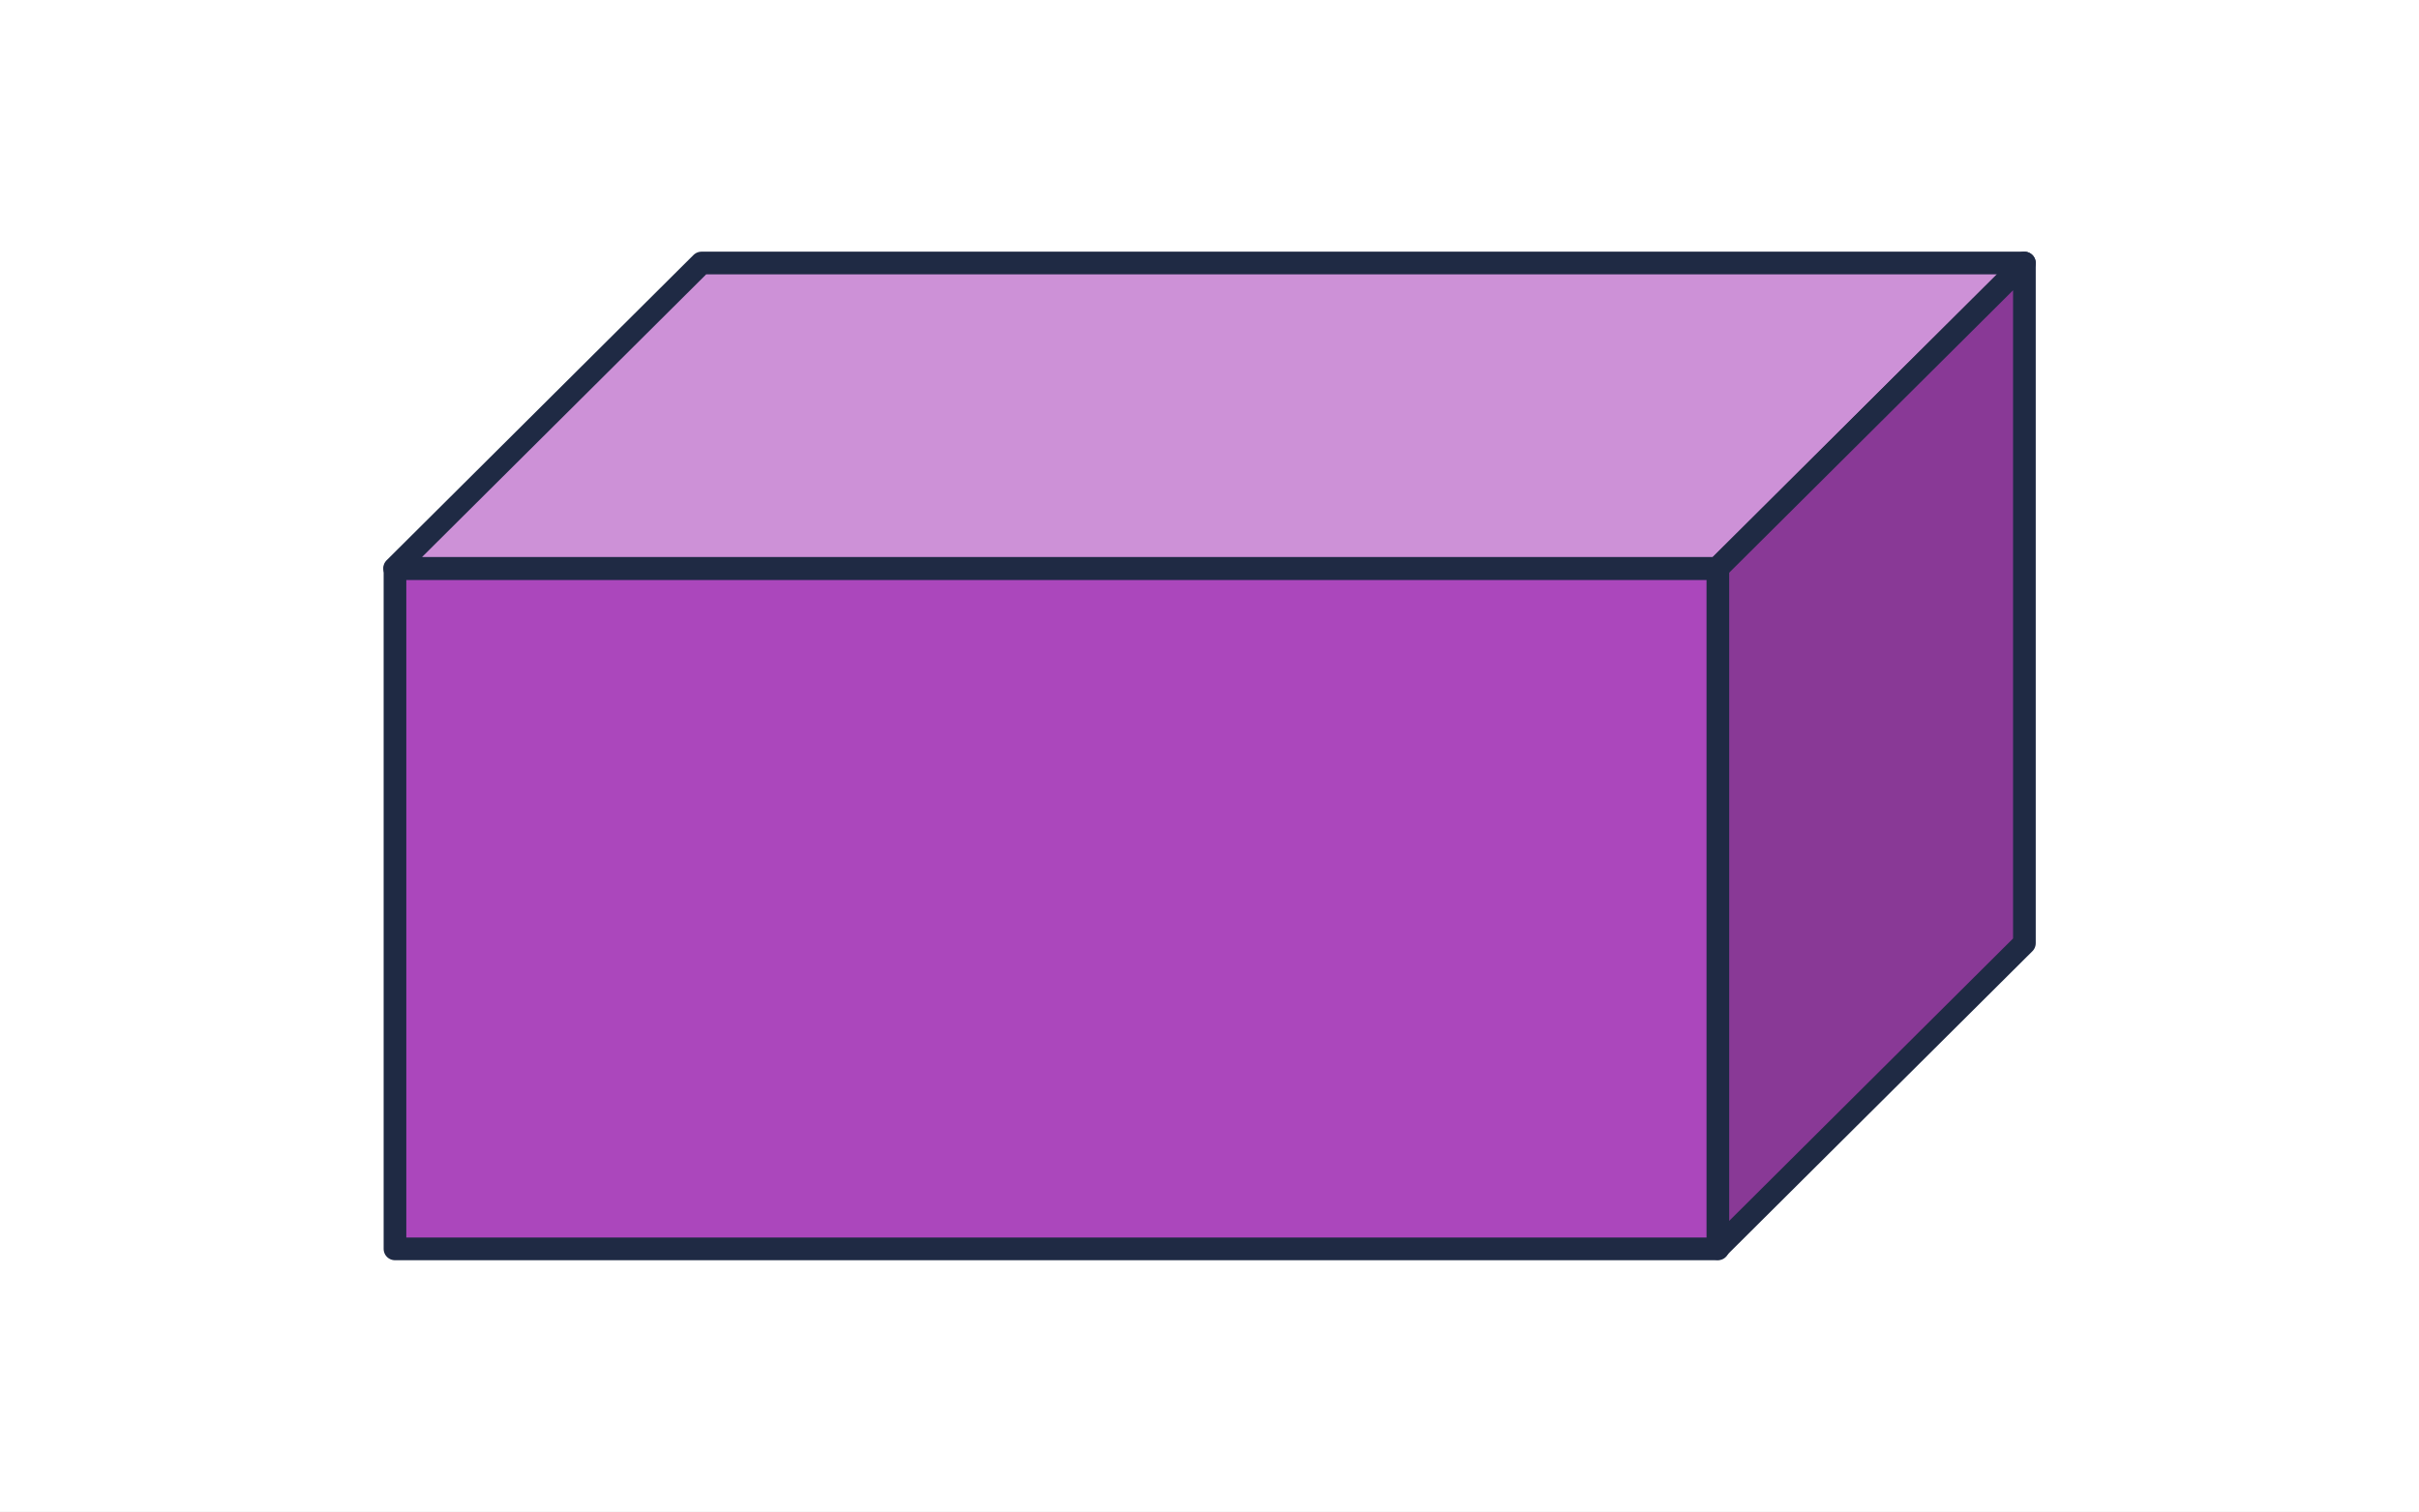
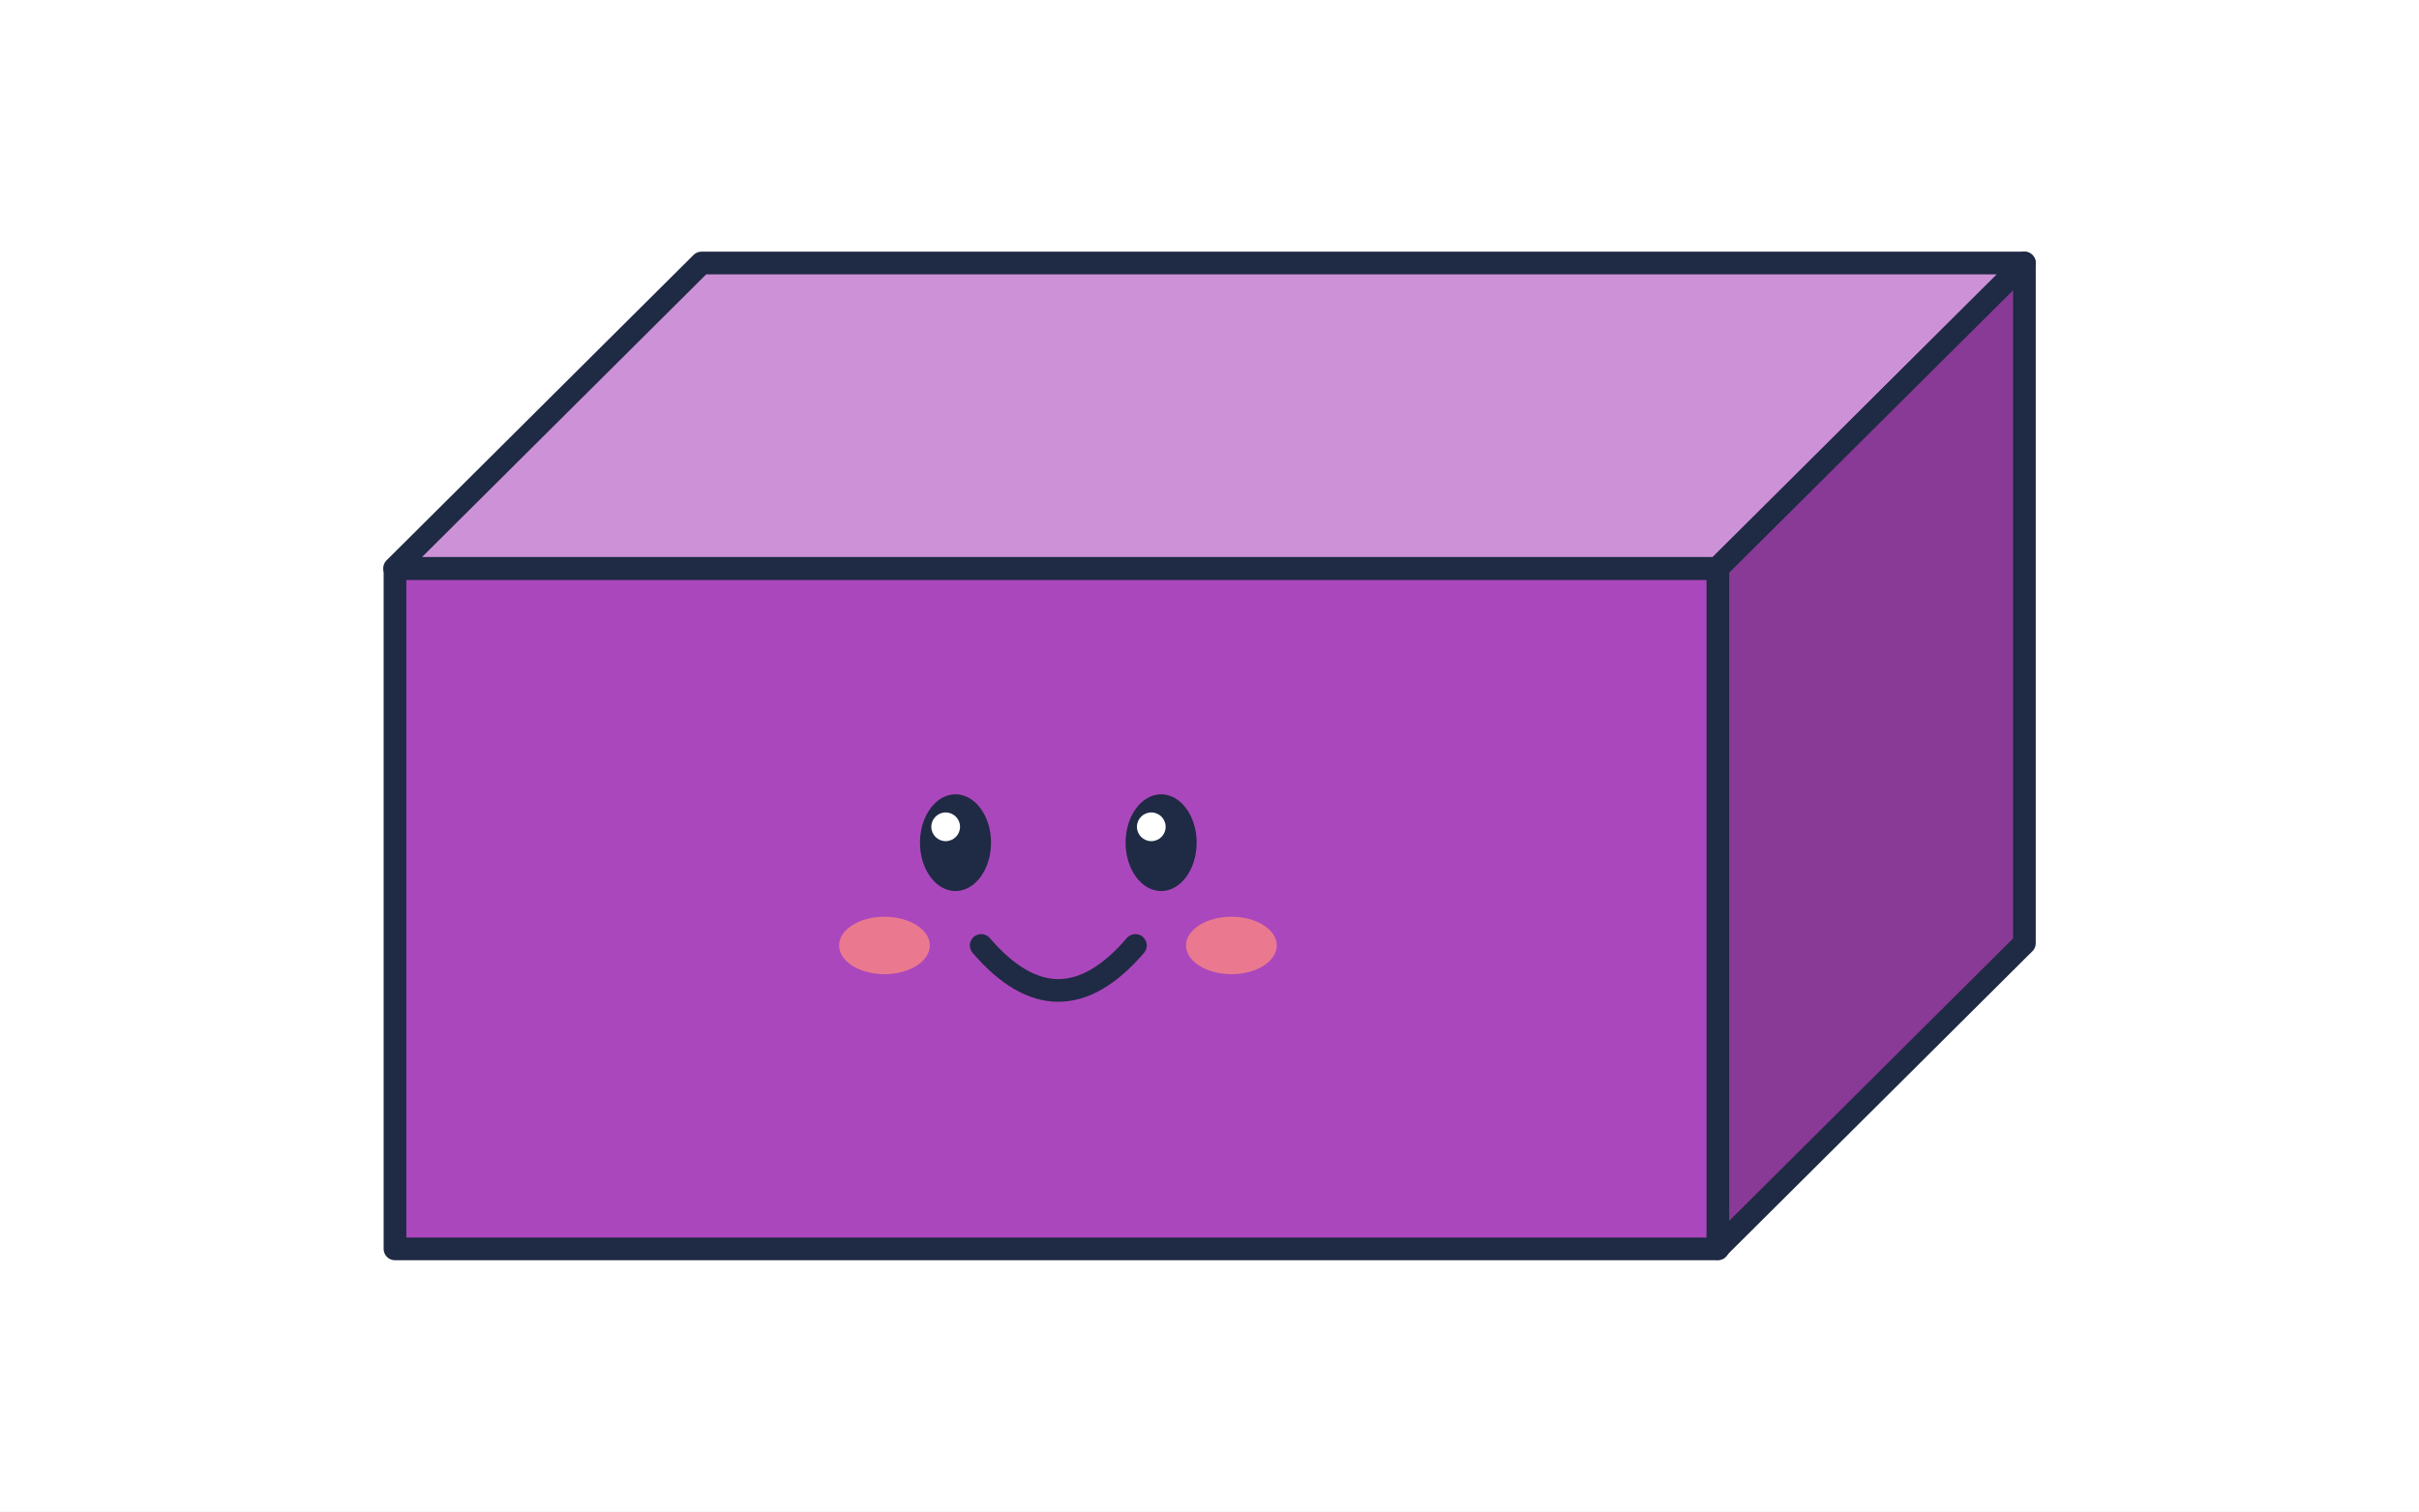
<svg xmlns="http://www.w3.org/2000/svg" viewBox="0 0 320 200" width="320" height="200">
  <defs />
  <rect width="320" height="200" fill="#ffffff" />
  <polygon points="52.2,75.2 92.8,34.8 267.8,34.8 227.2,75.2" fill="#cd91d7" stroke="#1f2a44" stroke-width="3" stroke-linejoin="round" />
  <polygon points="227.2,75.2 267.8,34.8 267.8,124.8 227.2,165.2" fill="#893996" stroke="#1f2a44" stroke-width="3" stroke-linejoin="round" />
  <rect x="52.25" y="75.25" width="175.0" height="90.0" fill="#ab47bc" stroke="#1f2a44" stroke-width="3" stroke-linejoin="round" />
+   <g class="face">
+     <ellipse cx="126.4" cy="111.5" rx="4.7" ry="6.4" fill="#1f2a44" />
+     <circle cx="125.1" cy="109.4" r="1.9" fill="#fff" />
+     <ellipse cx="153.6" cy="111.5" rx="4.7" ry="6.4" fill="#1f2a44" />
+     <circle cx="152.3" cy="109.4" r="1.9" fill="#fff" />
+     <ellipse cx="117.0" cy="125.1" rx="6.0" ry="3.8" fill="#ff8a80" opacity=".75" />
+     <ellipse cx="162.9" cy="125.1" rx="6.0" ry="3.8" fill="#ff8a80" opacity=".75" />
+     <path d="M129.8,125.1 Q140.0,137.0 150.2,125.1" fill="none" stroke="#1f2a44" stroke-width="3.0" stroke-linecap="round" />
+   </g>
</svg>
